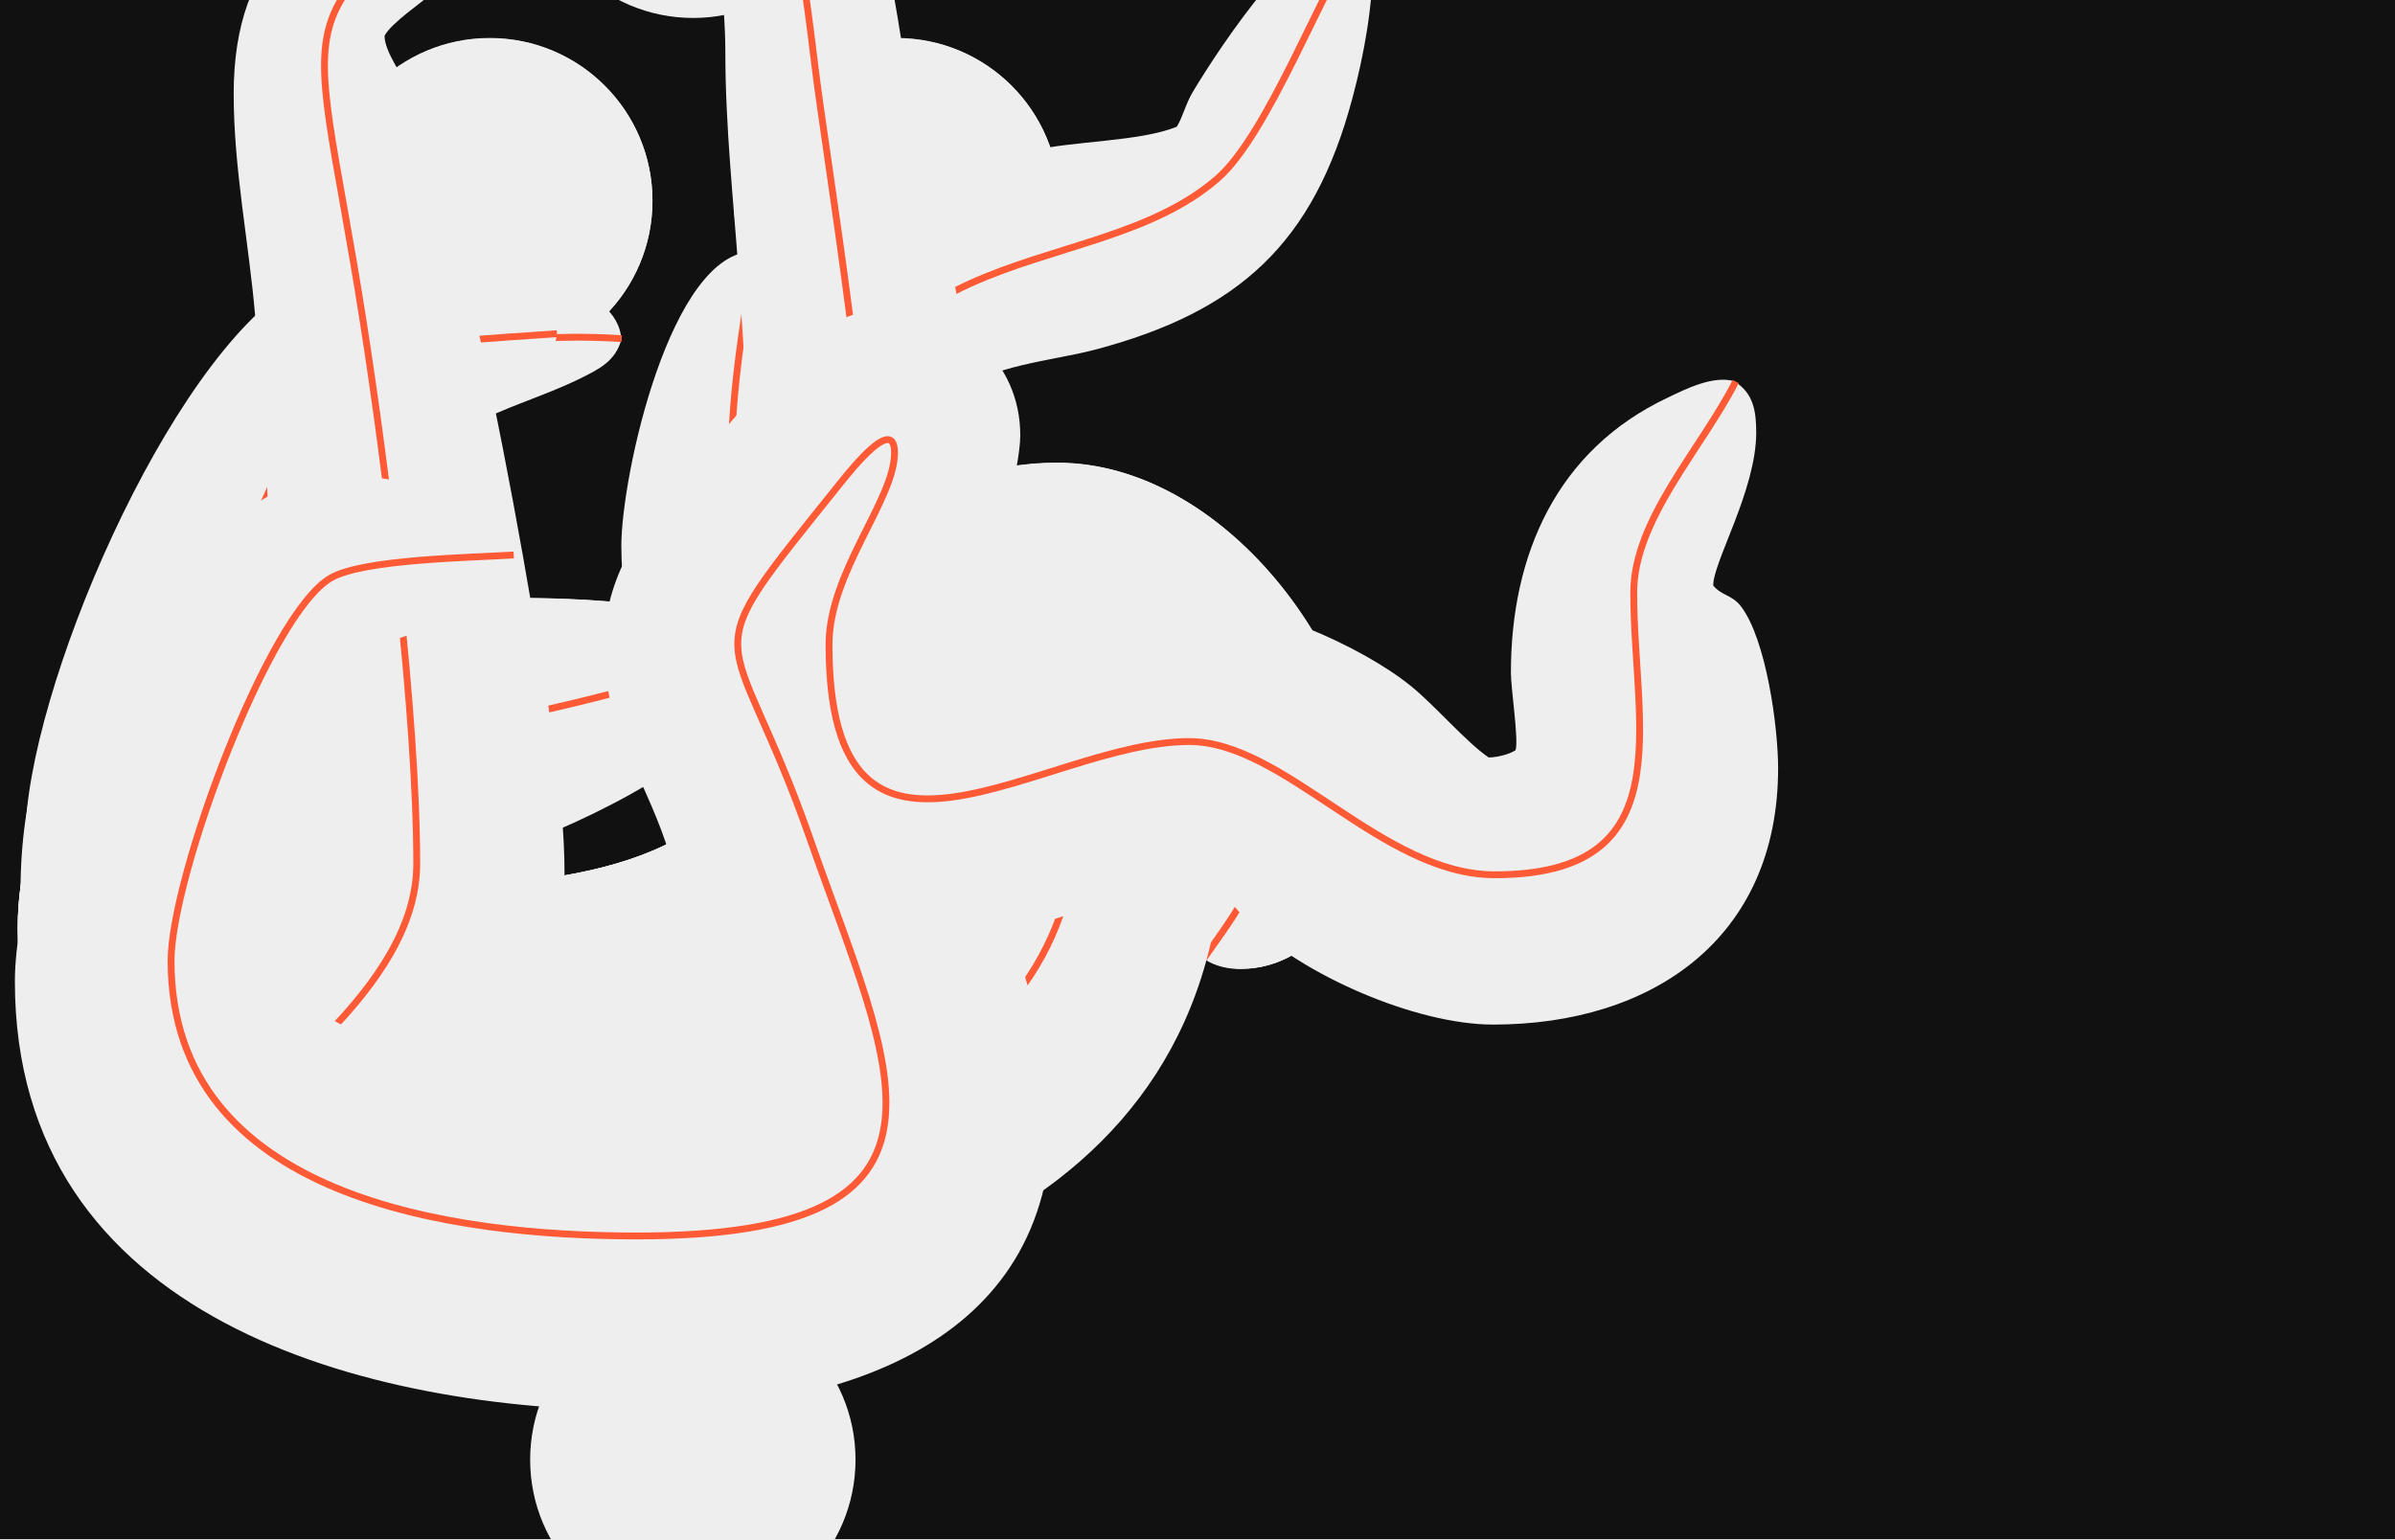
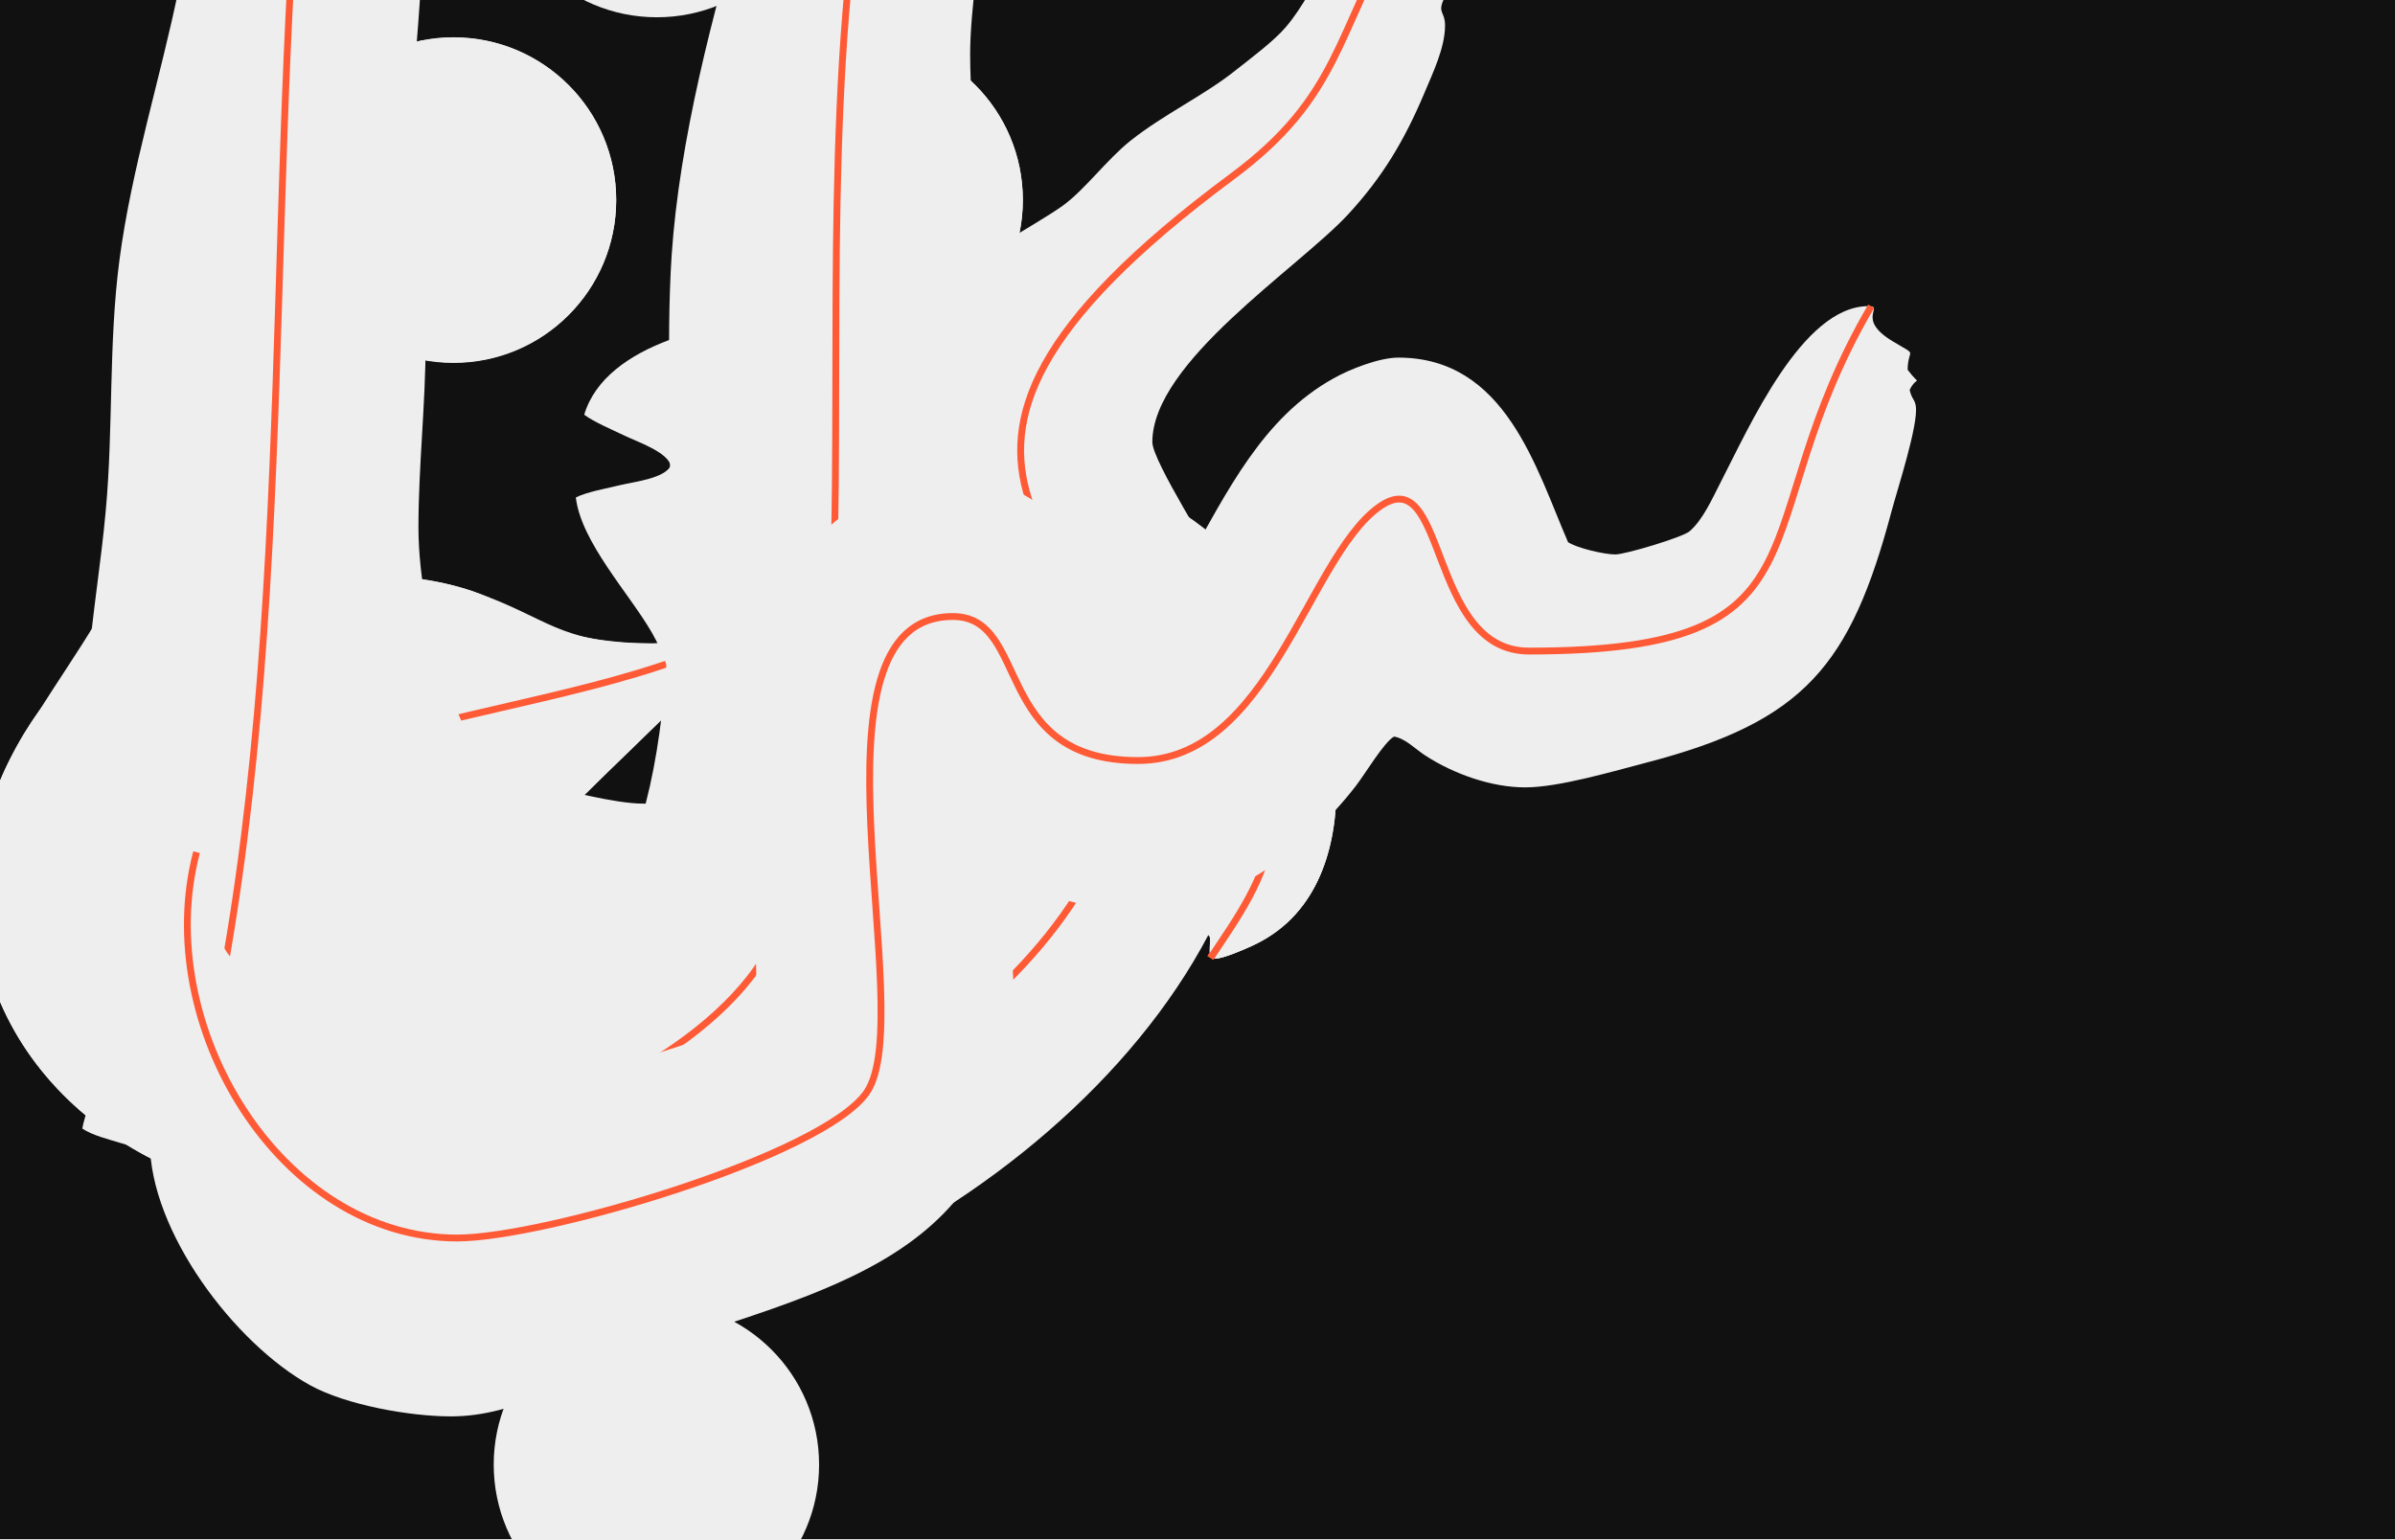
<svg xmlns="http://www.w3.org/2000/svg" viewBox="0 0 1400 900">
  <rect width="100%" height="100%" fill="#111" />
  <g transform="translate(0 0)">
-     <path fill="#eee" d="M617.7 271.5 C537.7 271.5 496.4 324.3 465.9 392.5 C451.0 425.9 443.3 454.9 412.8 479.2 C382.6 503.4 338.0 512.1 300.3 515.8 C290.5 516.8 266.6 521.5 262.3 512.7 C263.0 509.3 262.2 508.5 266.0 506.5 C275.3 501.5 298.8 496.0 310.5 491.6 C346.9 477.7 440.8 434.1 440.8 388.4 C440.8 350.4 324.8 350.3 296.8 350.3 C177.7 350.3 10.3 397.2 10.3 543.2 C10.3 667.4 131.8 700.3 233.1 700.3 C397.8 700.3 536.9 649.1 602.7 487.3 C608.0 474.3 613.3 461.4 616.1 447.6 C617.4 441.2 618.3 427.7 619.9 422.9 C621.0 419.6 621.5 420.4 623.6 418.7 C631.8 418.6 645.5 440.3 651.3 447.8 C659.8 458.5 669.6 472.3 679.6 481.4 C685.8 487.1 692.4 487.6 696.5 492.8 C696.4 501.0 688.5 513.3 688.5 528.2 C688.5 550.8 702.0 566.6 725.1 566.6 C770.2 566.6 799.6 517.4 799.6 476.3 C799.6 384.0 715.0 271.5 617.7 271.5 Z M500.1 853.5 C500.1 906.1 457.5 948.6 405.0 948.6 C352.4 948.6 309.9 906.1 309.9 853.5 C309.9 801.0 352.4 758.4 405.0 758.4 C457.5 758.4 500.1 801.0 500.1 853.5 Z" />
-     <path fill="none" stroke="#ff5a36" stroke-width="4" d="M703.3 560.6 C717.1 540.7 737.6 515.2 737.6 490.1 C737.6 444.3 673.7 347.7 616.2 347.7 C499.6 347.7 590.6 606.5 230.7 606.5 C182.0 606.5 100.0 601.5 100.0 535.8 C100.0 423.7 342.6 433.7 437.6 376.0" />
+     <path fill="#eee" d="M579.2 271.3 C562.3 271.3 549.3 278.5 539.1 292.5 C528.6 306.7 525.6 323.9 520.4 340.4 C506.2 386.0 481.5 437.5 442.3 466.5 C407.3 492.3 349.8 504.4 307.7 514.1 C296.8 516.6 260.9 528.2 254.7 520.4 C254.6 510.2 288.1 502.2 298.7 496.9 C317.8 487.3 333.8 473.0 348.8 457.9 C361.6 445.1 436.3 374.1 439.4 365.9 C421.4 367.6 404.7 376.8 380.8 376.8 C326.1 376.8 321.0 362.0 276.2 346.2 C255.2 338.9 232.6 336.8 210.5 336.8 C122.4 336.8 47.5 361.6 5.7 444.6 C-5.8 467.5 -13.3 493.7 -13.3 519.5 C-13.3 630.4 88.3 702.5 192.2 702.5 C197.9 702.5 203.6 703.1 209.1 703.1 C270.8 703.1 358.9 696.5 415.0 670.8 C436.8 660.8 450.7 649.2 470.2 636.8 C537.9 593.8 569.7 556.5 601.0 482.0 C605.7 470.7 622.4 420.7 629.1 416.9 C646.9 419.5 693.4 498.5 679.3 511.1 C689.0 519.9 685.4 517.1 683.6 528.6 C690.8 535.1 701.7 540.5 707.2 547.9 C707.9 552.9 705.1 560.6 710.1 560.6 C715.0 560.6 726.9 555.3 731.6 553.2 C768.8 536.6 780.7 499.2 780.7 461.3 C780.7 432.6 772.1 408.6 760.0 383.0 C723.1 304.2 660.8 271.3 579.2 271.3 Z M478.8 856.4 C478.8 908.9 436.3 951.5 383.7 951.5 C331.2 951.5 288.6 908.9 288.6 856.4 C288.6 803.9 331.2 761.3 383.7 761.3 C436.3 761.3 478.8 803.9 478.8 856.4 Z" />
+     <path fill="none" stroke="#ff5a36" stroke-width="4" d="M707.4 560.1 C721.2 539.3 741.9 512.2 741.9 486.4 C741.9 439.5 678.8 336.0 619.7 336.0 C500.2 336.0 596.9 608.5 231.5 608.5 C180.5 608.5 100.0 602.6 100.0 534.4 C100.0 415.0 341.3 428.5 439.9 365.8" />
  </g>
  <g transform="translate(0 0)">
-     <path fill="#eee" d="M617.9 270.5 C537.6 270.5 496.9 323.5 466.3 391.6 C451.1 425.4 443.6 454.6 412.8 479.2 C383.2 502.9 340.1 511.7 303.2 515.6 C293.2 516.6 264.8 521.4 259.7 513.5 C259.9 510.3 259.1 509.1 262.6 506.9 C268.6 503.2 300.3 494.7 309.9 491.1 C346.6 477.2 441.0 433.2 441.0 387.4 C441.0 349.7 325.7 349.6 297.9 349.6 C178.7 349.6 10.4 396.1 10.4 542.5 C10.4 667.3 131.7 700.3 233.6 700.3 C410.4 700.3 545.1 643.1 609.7 469.1 C613.6 458.6 620.0 420.7 624.4 417.7 C632.2 418.3 647.9 442.3 653.8 449.8 C661.7 460.0 671.3 473.4 680.8 481.8 C686.9 487.2 692.8 487.2 696.9 492.6 C696.9 500.6 688.8 513.1 688.8 527.9 C688.8 550.5 702.2 566.3 725.4 566.3 C771.2 566.3 800.0 516.8 800.0 475.2 C800.0 383.0 714.9 270.5 617.9 270.5 Z M381.4 117.3 C381.4 169.8 338.8 212.4 286.3 212.4 C233.8 212.4 191.2 169.8 191.2 117.3 C191.2 64.8 233.8 22.2 286.3 22.2 C338.8 22.2 381.4 64.8 381.4 117.3 Z M619.2 117.3 C619.2 169.8 576.6 212.4 524.1 212.4 C471.5 212.4 429.0 169.8 429.0 117.3 C429.0 64.8 471.5 22.2 524.1 22.2 C576.6 22.2 619.2 64.8 619.2 117.3 Z" />
-     <path fill="none" stroke="#ff5a36" stroke-width="4" d="M703.7 560.4 C717.5 540.4 738.0 515.1 738.0 489.8 C738.0 443.7 674.0 346.6 616.2 346.6 C500.1 346.6 590.7 606.5 231.2 606.5 C181.9 606.5 100.0 601.5 100.0 535.1 C100.0 423.2 343.0 432.9 437.8 375.0" />
+     <path fill="#eee" d="M580.0 270.2 C563.0 270.2 550.3 277.2 539.8 291.2 C528.8 306.0 526.3 323.0 520.6 340.0 C505.2 386.4 482.7 436.2 442.5 466.1 C406.1 493.1 348.7 504.3 305.1 514.8 C294.3 517.3 257.2 528.8 251.1 521.3 C251.0 517.7 250.2 516.4 254.1 514.0 C268.1 505.7 291.4 501.4 308.4 491.2 C323.9 481.8 434.5 377.0 439.7 365.3 C424.5 366.1 403.7 376.2 381.2 376.2 C359.8 376.2 333.6 373.1 314.1 364.0 C300.9 357.8 289.6 350.1 275.5 345.4 C254.1 338.4 233.3 336.3 210.8 336.3 C123.2 336.3 47.3 361.1 5.8 443.9 C-5.7 466.9 -13.3 492.9 -13.3 518.8 C-13.3 630.1 88.2 702.5 192.6 702.5 C198.3 702.5 204.0 703.1 209.6 703.1 C271.8 703.1 358.8 696.5 415.5 670.6 C437.1 660.8 451.3 649.1 470.6 636.6 C480.5 630.2 493.1 623.8 502.2 617.3 C545.6 586.1 579.9 532.0 600.5 483.4 C605.3 472.0 622.7 420.2 629.2 416.4 C645.7 418.5 673.8 471.2 679.3 487.0 C680.6 490.7 679.6 496.2 681.3 499.6 C683.2 503.3 684.4 501.7 686.5 507.5 C683.2 517.9 685.6 516.5 683.7 528.7 C690.8 535.2 701.8 540.5 707.5 547.6 C708.3 554.0 704.8 560.3 711.2 560.3 C715.5 560.3 727.4 555.0 731.7 553.1 C768.4 536.2 781.2 499.1 781.2 461.1 C781.2 432.3 772.7 408.5 760.6 382.8 C724.3 305.7 660.7 270.2 580.0 270.2 Z M360.2 116.9 C360.2 169.4 317.6 212.0 265.1 212.0 C212.6 212.0 170.0 169.4 170.0 116.9 C170.0 64.4 212.6 21.8 265.1 21.8 C317.6 21.8 360.2 64.4 360.2 116.9 Z M597.9 116.9 C597.9 169.4 555.4 212.0 502.8 212.0 C450.3 212.0 407.7 169.4 407.7 116.9 C407.7 64.4 450.3 21.8 502.8 21.8 C555.4 21.8 597.9 64.4 597.9 116.9 Z" />
+     <path fill="none" stroke="#ff5a36" stroke-width="4" d="M707.6 560.0 C721.5 539.2 742.1 511.0 742.1 485.2 C742.1 438.5 678.6 335.3 619.5 335.3 C500.8 335.3 596.8 608.5 231.9 608.5 C180.3 608.5 100.0 602.6 100.0 533.8 C100.0 414.8 341.7 427.8 440.1 365.1" />
  </g>
  <g transform="translate(0 0)">
-     <path fill="#eee" d="M618.2 270.7 C537.6 270.7 497.4 323.3 466.4 391.5 C451.1 425.4 443.9 454.2 413.0 479.1 C382.9 503.2 338.9 512.0 301.4 515.8 C291.5 516.8 264.9 521.5 260.1 513.2 C260.5 509.9 259.7 508.9 263.3 506.8 C270.8 502.4 299.2 495.2 309.8 491.2 C346.3 477.5 441.0 433.3 441.0 387.6 C441.0 349.8 325.9 349.7 298.0 349.7 C178.9 349.7 10.4 396.1 10.4 542.5 C10.4 667.3 131.7 700.3 233.6 700.3 C416.1 700.3 548.9 640.1 612.8 460.6 C616.6 450.1 618.1 421.9 624.7 417.9 C632.3 418.8 647.1 441.3 652.8 448.6 C661.0 459.2 671.2 473.5 681.2 482.2 C687.0 487.3 692.2 487.3 696.7 492.1 C697.3 497.8 688.8 515.1 688.8 528.4 C688.8 551.2 702.8 566.4 725.8 566.4 C770.9 566.4 800.0 516.7 800.0 475.8 C800.0 383.4 715.4 270.7 618.2 270.7 Z M381.4 117.5 C381.4 170.0 338.8 212.6 286.3 212.6 C233.8 212.6 191.2 170.0 191.2 117.5 C191.2 65.0 233.8 22.4 286.3 22.4 C338.8 22.4 381.4 65.0 381.4 117.5 Z M619.2 117.5 C619.2 170.0 576.6 212.6 524.1 212.6 C471.5 212.6 429.0 170.0 429.0 117.5 C429.0 65.0 471.5 22.4 524.1 22.4 C576.6 22.4 619.2 65.0 619.2 117.5 Z M500.3 -84.6 C500.3 -32.1 457.7 10.5 405.2 10.5 C352.7 10.5 310.1 -32.1 310.1 -84.6 C310.1 -137.1 352.7 -179.7 405.2 -179.7 C457.7 -179.7 500.3 -137.1 500.3 -84.6 Z" />
-     <path fill="none" stroke="#ff5a36" stroke-width="4" d="M703.7 560.4 C717.5 540.4 738.0 515.1 738.0 489.9 C738.0 443.7 674.0 346.8 616.1 346.8 C500.2 346.8 590.6 606.5 231.2 606.5 C181.8 606.5 100.0 601.5 100.0 535.2 C100.0 423.3 343.1 432.9 437.8 375.2" />
+     <path fill="#eee" d="M580.2 270.4 C570.2 270.4 562.3 273.1 553.7 278.5 C545.0 283.9 538.7 291.4 534.0 300.5 C524.4 318.7 516.6 352.1 508.1 373.5 C465.6 480.5 404.7 490.8 303.2 515.2 C292.5 517.8 257.2 529.1 251.6 520.6 C252.3 512.4 257.5 512.7 264.8 510.0 C286.2 502.4 305.3 494.9 323.5 480.9 C335.4 471.8 437.8 371.0 439.5 365.3 C419.1 368.2 405.4 376.3 380.8 376.3 C325.7 376.3 320.9 361.0 276.1 345.7 C254.7 338.4 232.8 336.4 210.4 336.4 C122.1 336.4 47.6 361.4 5.6 444.4 C-5.9 467.2 -13.3 493.6 -13.3 519.3 C-13.3 629.9 88.5 702.5 192.2 702.5 C197.9 702.5 203.6 703.1 209.1 703.1 C270.0 703.1 360.9 696.5 416.0 670.4 C437.3 660.3 451.0 649.4 470.3 636.8 C480.3 630.3 493.5 623.7 502.6 617.0 C543.9 586.5 576.5 537.6 597.1 491.2 C602.4 479.2 623.1 420.5 628.9 416.6 C652.5 418.2 678.6 489.3 686.6 507.2 C686.0 509.7 683.1 511.2 683.1 513.8 C683.1 519.0 686.3 515.4 683.6 528.5 C690.8 535.4 701.1 540.0 707.4 547.4 C708.4 553.4 705.0 560.4 710.9 560.4 C715.3 560.4 727.2 555.2 731.5 553.2 C768.8 536.0 781.2 499.1 781.2 460.4 C781.2 432.5 772.5 408.0 760.7 383.1 C723.7 304.8 661.8 270.4 580.2 270.4 Z M360.2 117.0 C360.2 169.6 317.6 212.2 265.1 212.2 C212.6 212.2 170.0 169.6 170.0 117.0 C170.0 64.5 212.6 21.9 265.1 21.9 C317.6 21.9 360.2 64.5 360.2 117.0 Z M597.9 117.0 C597.9 169.6 555.4 212.2 502.8 212.2 C450.3 212.2 407.7 169.6 407.7 117.0 C407.7 64.5 450.3 21.9 502.8 21.9 C555.4 21.9 597.9 64.5 597.9 117.0 Z M479.1 -85.0 C479.1 -32.5 436.5 10.1 384.0 10.1 C331.4 10.1 288.9 -32.5 288.9 -85.0 C288.9 -137.6 331.4 -180.1 384.0 -180.1 C436.5 -180.1 479.1 -137.6 479.1 -85.0 Z" />
+     <path fill="none" stroke="#ff5a36" stroke-width="4" d="M707.7 560.1 C721.5 539.2 742.2 511.1 742.2 485.3 C742.2 438.6 678.6 335.4 619.5 335.4 C500.9 335.4 596.7 608.5 231.9 608.5 C180.3 608.5 100.0 602.6 100.0 533.8 C100.0 414.9 341.8 427.8 440.1 365.2" />
  </g>
  <g transform="translate(0 0)">
-     <path fill="#eee" d="M792.4 -46.7 C762.1 -46.7 712.8 27.7 697.4 53.5 C693.1 60.6 691.5 68.2 687.9 74.1 C665.8 83.0 626.9 82.3 602.4 88.3 C475.1 119.4 404.8 199.0 404.8 333.0 C404.8 392.7 444.1 432.0 498.0 450.4 C504.9 452.7 523.3 458.9 529.8 458.9 C541.0 458.9 564.8 450.0 570.7 455.2 C572.5 464.6 563.7 465.3 557.3 472.3 C548.5 491.6 554.3 504.5 536.3 525.4 C492.1 577.1 368.4 577.7 305.3 580.7 C295.6 581.1 291.7 586.2 281.2 586.2 C220.8 586.2 176.1 562.3 176.1 496.3 C176.1 484.1 176.7 465.7 183.9 455.8 C192.6 443.8 195.6 417.7 198.9 402.4 C210.3 349.7 222.1 278.0 272.7 250.1 C294.1 238.2 317.8 231.9 339.6 221.1 C350.5 215.7 359.8 211.0 363.2 198.6 C361.5 165.6 298.2 156.2 272.7 156.2 C145.5 156.2 88.4 264.1 48.4 367.1 C27.9 419.9 12.0 463.0 12.0 520.7 C12.0 678.6 140.0 776.4 290.5 776.4 C481.7 776.4 715.2 718.2 715.2 482.8 C715.2 405.3 686.9 348.2 611.0 320.5 C602.3 317.3 574.8 308.5 566.7 308.5 C558.5 308.5 552.0 313.1 544.5 310.3 C540.7 304.2 541.0 289.8 541.0 282.1 C541.0 263.8 543.2 243.4 557.9 230.7 C577.6 213.6 615.4 211.0 640.0 204.5 C724.7 182.1 768.0 141.8 790.5 57.6 C797.5 31.6 802.6 2.8 802.6 -24.3 C802.6 -34.1 804.1 -46.7 792.4 -46.7 Z" />
-     <path fill="none" stroke="#ff5a36" stroke-width="4" d="M797.5 -45.5 C772.1 -4.6 741.0 78.7 711.9 104.2 C635.1 171.6 479.5 127.8 479.5 324.8 C479.5 412.9 630.7 351.7 630.7 466.4 C630.7 648.5 437.3 677.5 294.1 677.5 C147.7 677.5 68.7 574.9 110.3 433.4 C156.5 276.3 193.3 187.6 363.4 198.0" />
+     <path fill="#eee" d="M816.9 -46.6 C779.6 -46.6 772.4 -8.2 751.4 16.1 C744.2 24.4 731.6 33.7 722.8 40.7 C703.9 55.9 680.7 66.5 660.8 82.3 C647.0 93.3 634.1 111.0 621.2 120.3 C605.4 131.6 569.6 149.9 559.5 162.2 C546.1 178.5 523.7 243.7 523.7 265.1 C523.7 337.3 586.2 400.3 586.2 430.2 C586.2 519.7 419.0 608.4 339.2 608.4 C332.7 608.4 326.5 609.1 320.3 609.1 C267.6 609.1 219.8 486.4 186.4 447.8 C170.2 429.3 146.8 421.4 134.6 400.6 C126.1 386.2 122.9 367.2 122.9 350.6 C122.9 341.9 125.2 325.1 123.4 318.1 C95.7 346.5 58.4 454.5 58.4 494.9 C58.4 520.8 71.1 587.8 82.4 610.5 C119.5 685.5 245.3 779.6 331.0 779.6 C501.3 779.6 737.3 614.1 737.3 429.3 C737.3 397.2 729.4 367.6 715.6 338.7 C708.3 323.4 673.6 269.6 673.6 258.5 C673.6 211.7 758.7 157.0 788.0 125.4 C808.3 103.4 820.9 82.1 832.5 54.7 C837.5 42.7 844.7 28.0 844.7 14.9 C844.7 6.8 840.4 7.8 843.7 0.1 C850.2 -3.5 854.6 0.5 849.0 -2.5 C844.8 -4.8 844.5 -4.7 841.1 -8.2 C839.0 -22.4 847.9 -16.4 831.1 -26.6 C810.1 -39.1 825.7 -46.6 816.9 -46.6 Z" />
+     <path fill="none" stroke="#ff5a36" stroke-width="4" d="M818.8 -46.5 C780.5 19.7 783.6 56.2 720.3 103.2 C483.8 278.6 659.2 320.8 659.2 428.9 C659.2 571.1 455.0 691.0 330.5 691.0 C231.2 691.0 177.5 583.9 136.3 509.4 C93.7 432.4 89.5 403.8 123.7 317.7" />
  </g>
  <g transform="translate(0 0)">
-     <path fill="#eee" d="M440.7 147.0 C391.8 147.0 363.2 278.5 363.2 319.2 C363.2 360.2 375.7 401.9 397.1 436.8 C418.4 471.4 426.3 463.5 426.3 511.5 C426.3 519.4 427.1 533.6 422.5 539.4 C415.4 541.0 378.3 530.9 368.0 528.9 C349.1 525.0 322.8 524.0 303.3 524.0 C279.4 524.0 261.3 526.6 238.6 534.7 C185.4 553.6 94.5 618.1 94.5 680.6 C94.5 717.3 129.6 726.5 159.6 726.5 C192.3 726.5 230.2 716.7 261.4 707.0 C270.1 704.3 281.6 698.7 289.4 697.0 C295.0 699.4 296.5 702.5 302.8 705.0 C337.0 718.9 388.6 724.3 425.6 724.3 C521.5 724.3 599.3 671.1 599.3 568.7 C599.3 499.9 576.7 408.5 531.7 355.1 C514.7 334.9 501.3 338.3 490.1 306.8 C478.4 274.2 471.4 147.0 440.7 147.0 Z" />
-     <path fill="none" stroke="#ff5a36" stroke-width="4" d="M441.9 147.0 C386.3 434.6 508.3 343.3 508.3 557.3 C508.3 668.4 370.7 616.8 291.2 616.8 C240.8 616.8 144.9 675.9 100.0 702.3" />
+     <path fill="#eee" d="M534.5 152.5 C521.2 152.5 514.1 196.3 498.2 198.9 C491.3 195.1 494.5 193.3 490.8 190.5 C487.3 187.9 465.6 186.7 460.4 186.7 C422.5 186.7 354.1 200.1 341.5 242.5 C347.6 247.0 357.8 251.2 365.0 254.7 C372.9 258.5 390.2 264.3 392.1 272.3 C388.5 279.7 371.3 281.6 362.8 283.6 C355.5 285.4 342.6 287.7 336.6 290.9 C339.7 317.1 368.0 347.2 381.1 370.0 C394.8 393.9 399.0 423.9 399.0 451.0 C399.0 457.6 399.6 462.6 396.4 468.3 C391.7 470.4 381.8 469.9 376.0 469.9 C359.0 469.9 329.9 461.8 312.1 458.1 C274.0 450.3 240.3 445.1 201.2 445.1 C189.5 445.1 170.1 449.2 159.9 454.6 C160.6 474.2 193.0 556.2 188.0 567.2 C178.8 572.0 104.5 535.1 87.6 530.9 C81.8 540.7 79.6 563.3 79.6 575.1 C79.6 600.1 86.0 623.8 95.2 646.9 C99.7 658.5 109.7 677.3 109.9 689.0 C105.0 696.6 100.7 695.2 97.6 705.1 C98.4 711.4 100.6 715.1 105.6 719.1 C109.1 720.5 182.0 725.3 190.6 725.3 C234.6 725.3 235.1 710.7 259.6 684.3 C281.4 675.9 323.7 674.5 347.6 674.5 C360.3 674.5 373.5 677.2 386.5 677.2 C519.2 677.2 581.9 571.9 581.9 450.7 C581.9 408.0 564.3 360.5 542.1 324.4 C537.4 316.9 522.0 296.5 520.3 290.1 C527.2 273.5 553.0 270.7 553.0 238.1 C553.0 219.8 540.5 197.6 540.5 171.7 C540.5 162.9 544.7 152.5 534.5 152.5 Z" />
+     <path fill="none" stroke="#ff5a36" stroke-width="4" d="M535.0 152.3 C530.9 171.8 529.3 225.1 512.2 234.4 C498.4 241.8 400.7 260.8 400.7 273.5 C400.7 286.1 495.3 340.6 495.3 450.1 C495.3 652.2 316.3 555.9 196.8 555.9 C147.5 555.9 197.0 639.5 197.0 659.1 C197.0 682.5 125.9 697.4 100.0 712.5" />
  </g>
  <g transform="translate(0 0)">
-     <path fill="#eee" d="M543.7 -238.5 C529.4 -238.5 510.5 -221.6 499.1 -212.8 C445.9 -171.6 417.6 -140.6 417.6 -70.4 C417.6 -36.3 424.0 -2.6 424.0 30.3 C424.0 73.8 428.7 116.5 431.8 159.9 C436.1 220.4 439.1 281.1 439.1 341.7 C439.1 379.8 433.7 539.1 412.4 563.4 C408.2 564.2 390.0 562.8 383.9 562.7 C333.4 561.9 231.0 554.2 191.8 521.8 C180.0 512.1 172.7 494.4 172.7 479.3 C172.7 477.1 178.4 465.6 179.7 461.0 C190.2 420.9 199.3 381.1 210.3 340.9 C216.2 319.6 222.6 297.5 227.0 276.0 C228.5 268.3 228.2 253.4 230.1 248.7 C235.1 245.7 244.4 245.6 251.1 243.9 C273.0 238.2 324.1 221.7 325.5 195.1 C318.4 163.7 248.8 155.3 222.2 155.3 C205.6 155.3 187.5 157.5 172.9 166.0 C98.4 209.8 14.8 405.6 14.8 490.4 C14.8 706.1 245.9 756.1 417.7 756.1 C562.5 756.1 598.5 602.4 598.5 486.7 C598.5 368.1 574.2 241.6 549.5 125.7 C543.2 96.1 534.7 65.4 529.1 36.1 C525.9 19.5 524.0 3.1 520.2 -14.0 C517.0 -28.7 513.8 -42.1 508.6 -56.4 C504.4 -67.9 486.8 -101.4 486.8 -109.8 C486.8 -126.7 573.3 -238.5 543.7 -238.5 Z" />
-     <path fill="none" stroke="#ff5a36" stroke-width="4" d="M547.6 -237.5 C434.3 -102.9 455.9 -134.0 476.0 35.7 C490.1 154.1 586.2 658.4 413.6 658.4 C292.6 658.4 100.0 636.6 100.0 476.6 C100.0 424.3 166.7 236.0 204.5 212.6 C224.9 200.0 298.6 197.3 325.6 195.1" />
+     <path fill="#eee" d="M553.9 -238.7 C544.4 -238.7 520.3 -208.7 511.6 -200.5 C456.6 -149.2 456.1 -125.5 435.9 -57.4 C416.7 7.3 397.1 82.0 392.6 149.5 C386.0 250.8 405.1 403.9 368.7 497.2 C358.5 523.2 286.7 559.4 260.6 551.7 C241.7 536.1 213.6 429.8 208.2 402.0 C205.3 386.8 203.4 360.9 199.2 347.9 C195.1 344.0 188.7 338.5 183.2 337.9 C177.2 337.2 157.1 332.8 155.0 327.7 C157.5 319.3 161.0 322.0 168.6 320.5 C170.7 314.5 173.1 295.5 172.7 289.1 C167.2 286.7 159.0 286.6 152.7 285.9 C145.1 285.1 136.1 285.1 129.3 282.1 C124.7 274.9 128.0 271.9 121.6 264.4 C116.5 262.2 109.7 260.3 105.0 264.6 C102.0 267.3 69.8 338.6 64.0 349.6 C44.8 386.0 15.4 420.6 0.3 458.9 C-4.9 472.2 -7.0 487.7 -7.0 501.9 C-7.0 521.7 -0.2 546.6 9.7 563.8 C40.5 616.7 129.1 706.4 182.5 736.3 C203.8 748.2 235.9 759.2 260.5 759.2 C303.9 759.2 364.7 736.0 402.6 715.3 C447.4 691.0 490.8 656.5 517.9 612.8 C584.9 504.5 575.4 282.6 575.4 155.4 C575.4 116.4 567.1 73.1 567.1 31.8 C567.1 6.0 573.2 -34.3 577.2 -60.5 C578.4 -68.1 582.7 -85.9 582.7 -92.0 C582.7 -95.9 577.9 -104.3 576.4 -108.6 C571.0 -124.4 551.3 -182.3 551.3 -195.2 C551.3 -210.2 567.5 -238.7 553.9 -238.7 Z" />
+     <path fill="none" stroke="#ff5a36" stroke-width="4" d="M556.7 -238.4 C434.1 -15.8 532.9 376.2 451.8 550.3 C424.2 609.5 322.9 660.9 260.3 660.9 C127.0 660.9 99.7 364.1 115.3 262.4" />
  </g>
  <g transform="translate(0 0)">
-     <path fill="#eee" d="M319.3 -113.2 C298.7 -113.2 268.4 -98.5 249.6 -89.5 C181.7 -57.0 136.6 -27.1 136.6 54.9 C136.6 98.8 145.5 141.7 149.2 185.2 C156.3 270.1 160.8 358.6 160.8 443.8 C160.8 455.5 158.7 490.8 161.8 499.5 C165.8 503.5 172.0 504.9 172.0 510.3 C172.0 515.8 89.9 599.4 89.9 655.6 C89.9 688.3 113.5 700.0 143.0 700.0 C233.3 700.0 330.0 601.8 330.0 510.9 C330.0 463.4 319.1 403.5 311.1 356.2 C297.1 274.1 280.3 188.2 258.7 107.8 C253.9 89.9 247.3 69.9 239.5 53.1 C235.2 43.9 224.7 30.0 224.8 20.9 C228.7 13.4 246.8 1.3 254.4 -5.4 C272.9 -21.8 330.4 -79.6 330.4 -103.7 C330.4 -111.5 325.8 -113.2 319.3 -113.2 Z" />
-     <path fill="none" stroke="#ff5a36" stroke-width="4" d="M328.9 -109.9 C157.9 23.7 179.5 -21.8 212.3 187.9 C226.1 276.0 243.6 417.7 243.6 505.1 C243.6 577.4 151.1 638.9 100.0 685.4" />
+     <path fill="#eee" d="M221.9 -102.4 C207.9 -102.4 185.8 -72.7 175.1 -69.3 C167.2 -70.1 154.8 -75.8 146.9 -78.7 C138.9 -81.7 128.9 -86.1 121.0 -87.8 C114.8 -77.3 107.9 -23.3 104.7 -7.6 C93.9 45.5 76.9 98.2 69.8 152.2 C63.4 201.1 66.3 250.2 61.8 298.8 C59.1 328.9 54.0 358.7 51.6 389.2 C48.4 430.0 48.1 470.9 44.8 511.9 C43.1 533.0 35.4 575.5 36.6 593.3 C43.5 605.4 49.5 611.4 62.7 614.9 C70.7 617.1 78.1 616.5 79.5 625.2 C74.9 633.5 68.5 628.7 59.6 628.5 C56.0 633.5 49.1 653.4 48.1 659.9 C54.0 663.9 63.6 666.2 70.7 668.4 C77.2 670.4 84.7 671.8 89.9 675.9 C92.4 684.2 88.9 686.4 94.0 694.8 C98.8 697.8 105.1 700.6 110.5 697.2 C115.2 694.2 157.6 635.3 169.6 623.6 C198.4 595.3 246.3 560.5 266.9 528.4 C278.2 510.9 283.6 489.6 283.6 468.9 C283.6 443.9 270.3 426.5 262.1 403.2 C252.1 375.2 244.6 338.1 244.6 308.3 C244.6 272.8 248.8 236.1 248.8 200.4 C248.8 163.3 240.2 123.1 240.2 83.9 C240.2 43.3 249.6 -16.0 246.0 -53.3 C242.9 -54.2 237.3 -54.4 235.3 -56.4 C231.3 -60.5 236.6 -102.4 221.9 -102.4 Z" />
+     <path fill="none" stroke="#ff5a36" stroke-width="4" d="M217.2 -94.9 C215.0 -82.5 205.4 -20.6 201.2 -20.6 C197.4 -20.6 178.4 -69.6 175.0 -69.6 C173.6 -69.6 173.1 -61.4 173.0 -60.1 C155.4 185.7 172.7 459.3 100.0 697.7" />
  </g>
  <g transform="translate(0 0)">
-     <path fill="#eee" d="M519.0 180.8 C504.9 180.8 493.3 184.9 481.4 192.7 C456.7 209.1 379.1 299.8 365.6 326.9 C357.4 343.3 353.0 360.5 353.0 378.9 C353.0 422.7 375.8 453.4 389.0 492.3 C394.8 509.4 394.4 524.8 399.7 542.9 C403.5 555.9 426.1 617.4 424.5 624.5 C415.3 631.9 376.3 624.1 363.9 623.2 C319.3 620.0 225.2 620.8 189.4 592.7 C181.5 586.4 177.5 575.1 177.5 565.2 C177.5 558.5 184.8 548.0 186.7 540.3 C193.6 513.5 200.5 486.7 207.0 459.8 C211.5 441.7 216.4 422.6 219.3 404.2 C220.5 396.5 219.3 383.9 221.1 378.7 C237.5 367.7 300.3 361.4 300.3 325.6 C300.3 291.7 226.7 277.6 201.0 277.6 C98.9 277.6 8.7 486.4 8.7 573.8 C8.7 771.7 213.8 824.8 374.5 824.8 C486.7 824.8 614.9 788.4 614.9 652.3 C614.9 636.0 612.7 619.6 609.0 603.8 C606.7 593.5 592.1 551.7 593.0 546.6 C598.7 541.1 631.5 533.9 642.2 528.7 C650.4 524.8 693.3 500.2 696.4 500.0 C700.4 502.6 721.6 531.1 729.1 538.5 C761.1 570.1 827.6 599.1 872.8 599.1 C966.1 599.1 1039.4 548.5 1039.4 449.2 C1039.4 424.9 1032.4 374.0 1017.8 354.7 C1012.5 347.7 1006.4 348.4 1001.5 342.4 C1001.1 329.1 1026.6 286.6 1026.6 253.0 C1026.6 240.4 1025.0 229.6 1013.5 222.8 C1001.1 219.6 985.9 227.2 974.7 232.6 C910.0 263.2 883.2 324.4 883.2 393.3 C883.2 402.9 887.9 433.1 885.9 438.7 C881.9 441.2 875.0 442.9 870.2 442.9 C857.3 434.2 838.7 412.4 824.7 401.1 C794.8 377.0 735.7 351.5 697.0 351.5 C666.6 351.5 618.9 361.3 590.4 372.2 C580.8 375.9 561.4 387.9 553.4 388.9 C548.9 386.3 542.8 377.9 541.6 372.8 C544.5 366.3 564.2 350.7 570.5 343.0 C582.2 328.7 596.4 273.7 596.4 254.5 C596.4 211.0 560.7 180.8 519.0 180.8 Z" />
-     <path fill="none" stroke="#ff5a36" stroke-width="4" d="M1014.6 223.1 C994.4 262.8 955.0 303.8 955.0 346.5 C955.0 424.2 984.0 511.5 873.8 511.5 C807.8 511.5 751.1 433.6 695.1 433.6 C610.1 433.6 484.6 538.6 484.6 376.9 C484.6 334.4 522.9 292.4 522.9 264.7 C522.9 242.7 497.8 274.4 491.7 281.9 C401.6 394.4 426.7 356.3 473.8 491.3 C520.6 625.2 576.3 722.7 372.1 722.7 C265.4 722.7 100.0 700.9 100.0 561.8 C100.0 512.8 157.1 358.4 193.6 337.8 C213.0 326.9 275.6 326.1 300.3 324.5" />
+     <path fill="#eee" d="M1092.2 179.0 C1053.5 179.0 1022.6 249.5 1005.6 282.4 C1000.9 291.5 995.5 303.9 987.6 310.7 C983.4 314.2 950.1 324.2 944.2 324.2 C937.8 324.2 921.8 320.5 916.6 317.0 C897.8 273.6 880.0 209.1 817.4 209.1 C806.3 209.1 789.2 215.8 779.6 221.2 C738.0 244.2 717.2 287.9 694.7 327.4 C688.8 337.7 679.7 354.2 670.8 361.6 C667.4 362.1 661.5 363.0 658.6 360.5 C656.9 359.1 647.8 339.9 645.5 335.9 C627.7 305.4 593.3 277.7 556.5 277.7 C542.3 277.7 522.2 284.3 509.6 290.8 C447.9 322.8 435.4 392.5 435.4 455.8 C435.4 483.0 445.5 573.9 441.0 591.3 C418.5 611.5 305.7 638.6 273.2 638.6 C235.2 638.6 150.0 586.5 130.7 553.8 C117.1 530.6 121.4 519.6 114.7 498.7 C99.5 516.7 87.6 639.9 87.6 667.9 C87.6 720.0 137.0 785.5 181.3 810.0 C202.4 821.6 239.6 828.2 263.6 828.2 C303.1 828.2 333.8 805.6 368.1 793.3 C481.1 752.9 593.1 739.1 593.1 591.1 C593.1 578.9 588.4 522.6 592.4 517.2 C599.1 515.3 611.4 522.6 619.2 525.1 C632.9 529.6 651.0 533.2 665.3 533.2 C715.3 533.2 763.4 497.4 792.6 459.5 C797.8 452.8 809.2 433.7 814.9 430.7 C821.5 431.8 827.2 437.9 833.2 441.8 C849.7 452.5 871.7 460.4 891.5 460.4 C911.4 460.4 943.2 450.9 962.9 445.8 C1054.7 421.8 1081.7 389.2 1105.8 298.6 C1109.3 285.6 1121.4 248.4 1119.9 237.6 C1119.4 233.5 1117.3 233.1 1116.3 227.9 C1121.1 218.6 1123.1 226.9 1115.1 216.2 C1115.3 202.8 1121.8 208.9 1106.1 199.4 C1084.6 186.3 1101.8 179.0 1092.2 179.0 Z" />
+     <path fill="none" stroke="#ff5a36" stroke-width="4" d="M1093.8 179.1 C1017.2 309.9 1076.1 380.7 893.8 380.7 C833.9 380.7 846.3 266.5 805.4 297.0 C764.1 327.7 741.9 444.7 665.2 444.7 C579.5 444.7 602.5 360.5 557.0 360.5 C464.9 360.5 537.9 593.6 506.6 638.8 C480.8 676.0 318.0 723.9 267.3 723.9 C163.7 723.9 88.3 599.0 114.9 498.3" />
  </g>
</svg>
